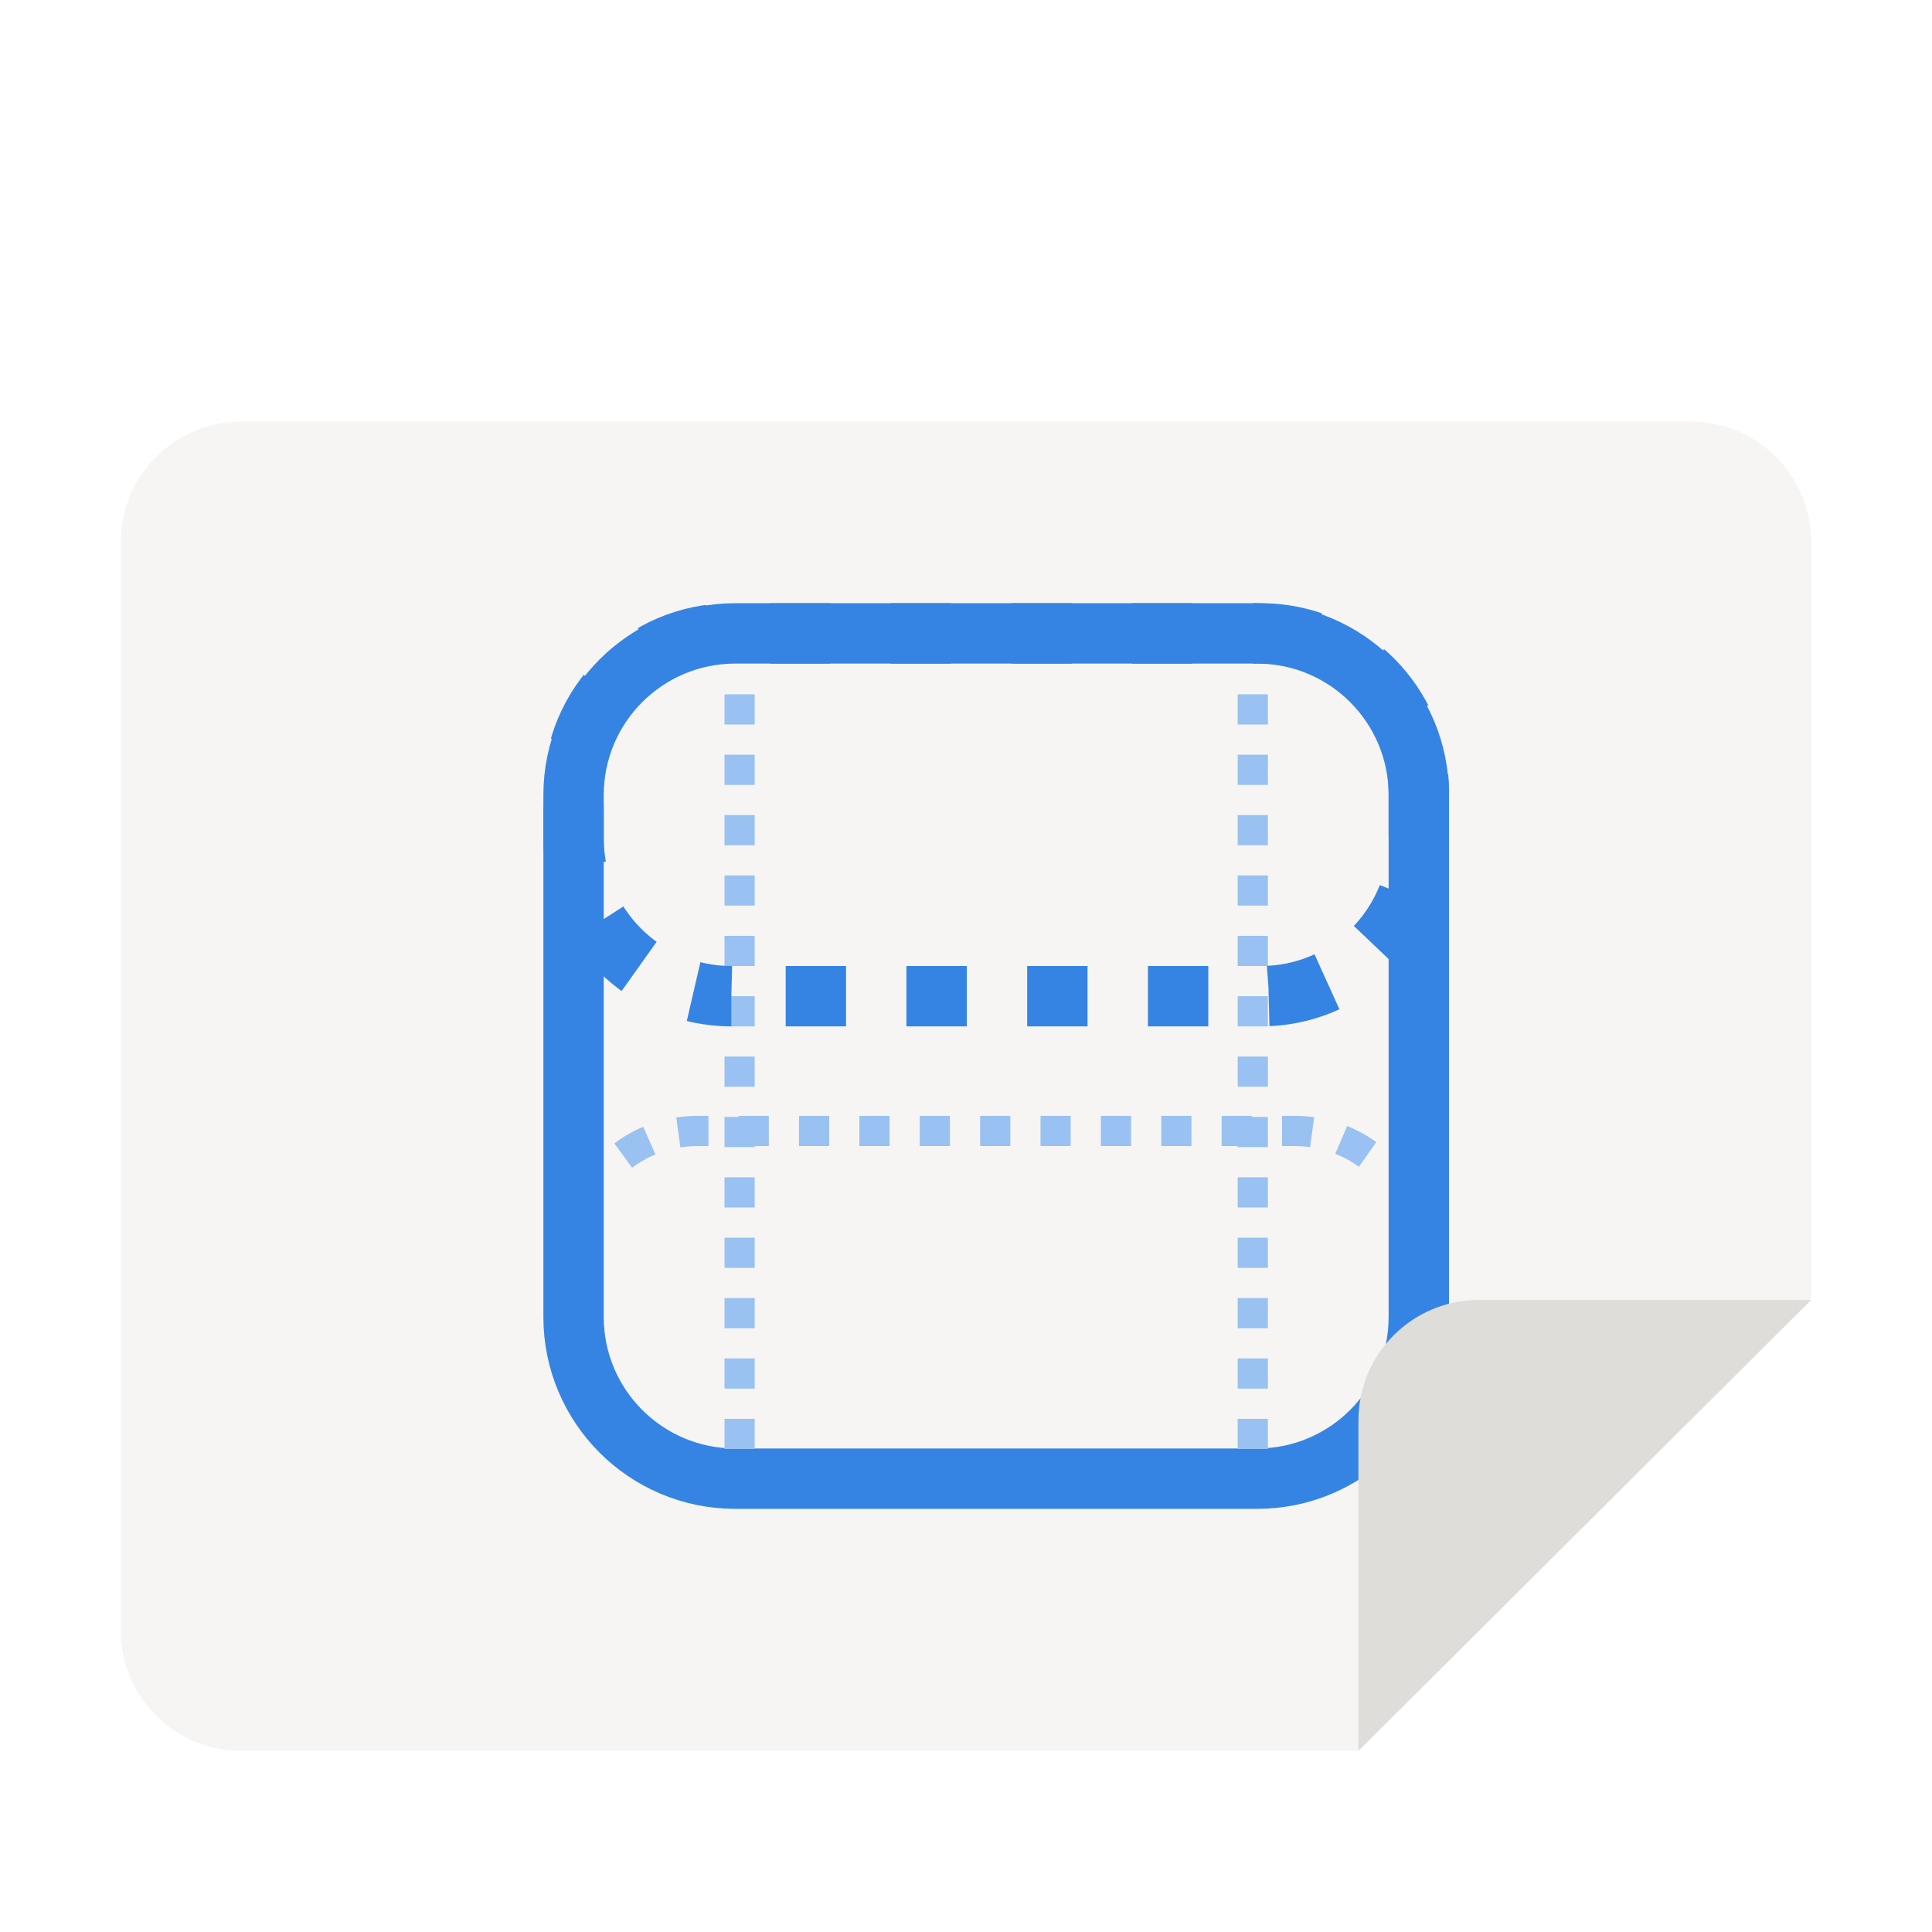
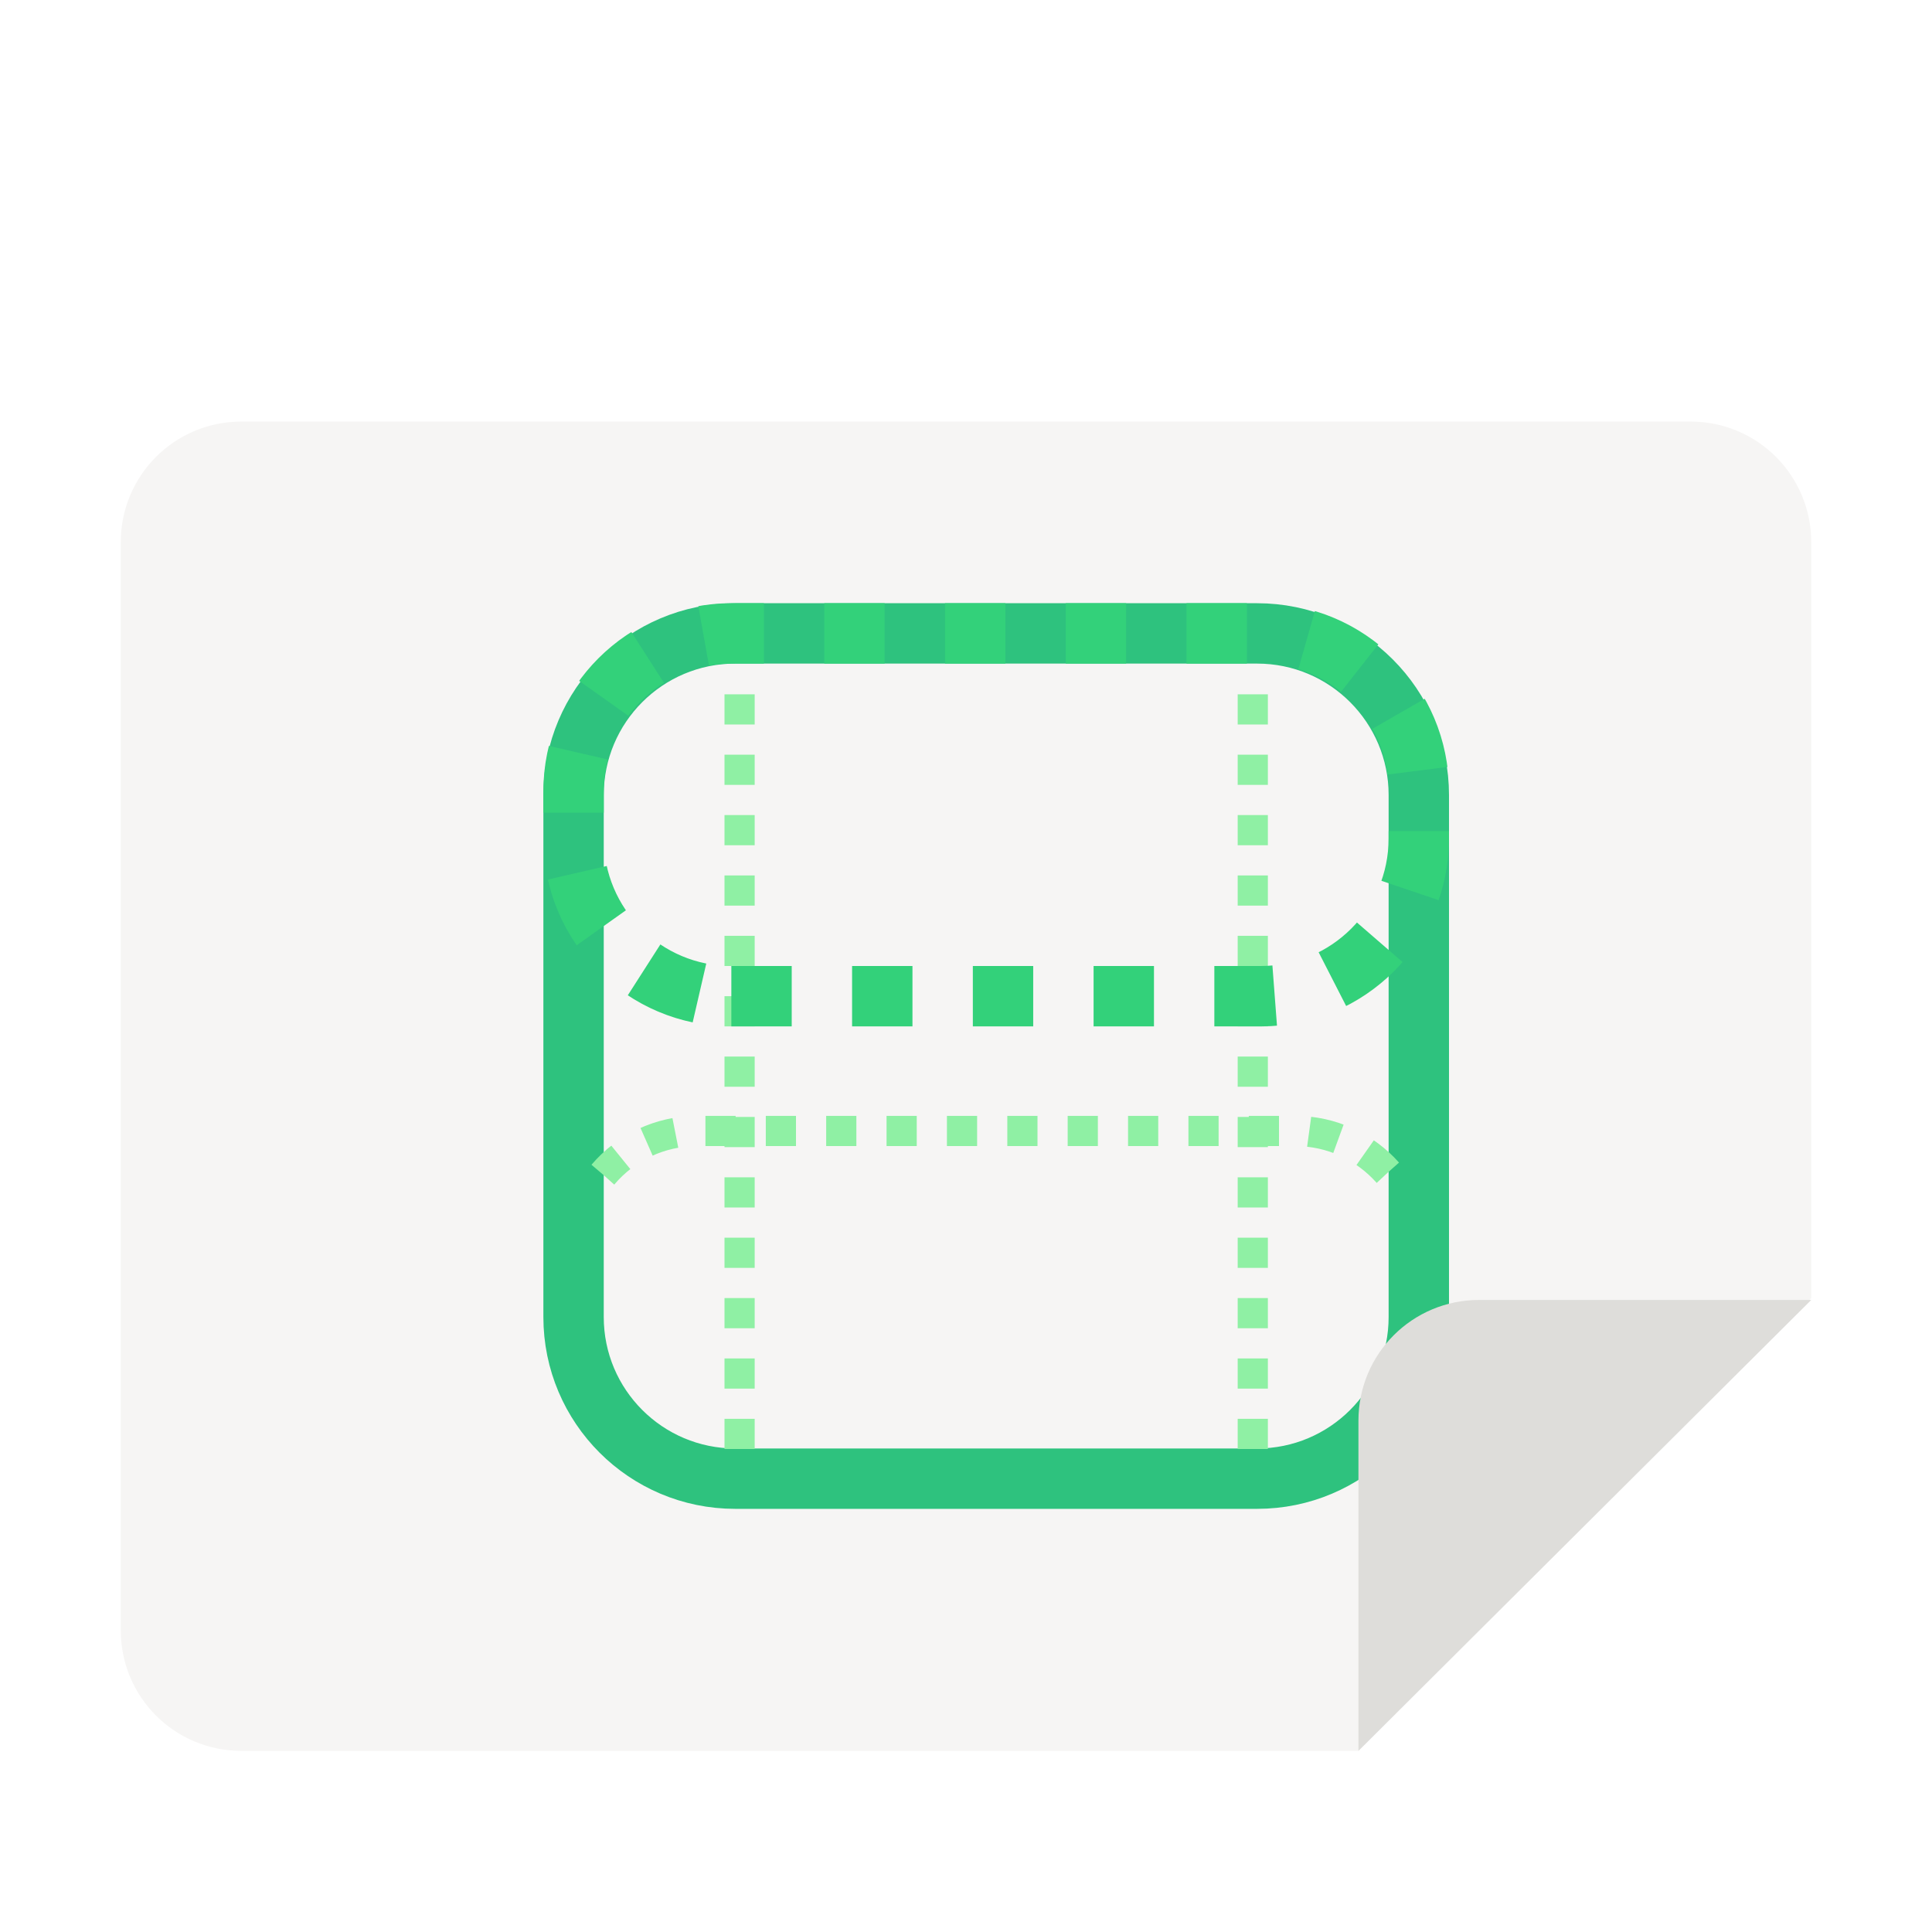
- <svg xmlns="http://www.w3.org/2000/svg" height="128px" viewBox="0 0 128 128" width="128px">
-   <path d="m 16 27.93 h 96 c 4.434 0 8 3.57 8 8 v 50.07 l -30 30 h -74 c -4.434 0 -8 -3.566 -8 -8 v -72.07 c 0 -4.43 3.566 -8 8 -8 z m 0 0" fill="#f6f5f4" />
-   <path d="m 32.668 -309.14 h 138.312 c 23.656 0 42.844 19.172 42.844 42.844 v 138.312 c 0 23.656 -19.188 42.844 -42.844 42.844 h -138.312 c -23.656 0 -42.844 -19.188 -42.844 -42.844 v -138.312 c 0 -23.672 19.188 -42.844 42.844 -42.844 z m 0 0" fill="none" stroke="#3584e4" stroke-linecap="round" stroke-width="16" transform="matrix(0.25 0 0 -0.25 40.5439 20.6799)" />
-   <path d="m 120 86.125 h -22 c -4.434 0 -8 3.57 -8 8 v 21.875 z m 0 0" fill="#deddda" />
-   <g fill="none">
-     <path d="m 83 46 v 51" stroke="#99c1f1" stroke-dasharray="2 2" stroke-width="2" />
-     <path d="m 49 46 v 51" stroke="#99c1f1" stroke-dasharray="2 2" stroke-width="2" />
-     <path d="m 31.637 -181.28 h 140.375 c 23.094 0 41.812 18.719 41.812 41.812 v 12.5 c 0 23.109 -18.719 41.828 -41.812 41.828 h -140.375 c -23.094 0 -41.812 -18.719 -41.812 -41.828 v -12.5 c 0 -23.094 18.719 -41.812 41.812 -41.812 z m 0 0" stroke="#3584e4" stroke-dasharray="16 16" stroke-dashoffset="17.6" stroke-width="16" transform="matrix(0.25 0 0 -0.25 40.5439 20.6799)" />
-     <path d="m 91.941 77.688 c -1.504 -1.691 -3.695 -2.758 -6.145 -2.758 h -39.594 c -2.512 0 -4.75 1.117 -6.254 2.887" stroke="#99c1f1" stroke-dasharray="2 2" stroke-dashoffset="2.2" stroke-width="2" />
-   </g>
+ <svg xmlns="http://www.w3.org/2000/svg" width="128" height="128" viewBox="0 0 128 128" fill="none">
+   <path d="M16 27.93H112C116.434 27.93 120 31.5 120 35.93V86L90 116H16C11.566 116 8 112.434 8 108V35.93C8 31.5 11.566 27.93 16 27.93Z" fill="#F6F5F4" />
+   <path d="M48.711 97.965H83.289C89.203 97.965 94 93.172 94 87.254V52.676C94 46.762 89.203 41.965 83.289 41.965H48.711C42.797 41.965 38 46.762 38 52.676V87.254C38 93.172 42.797 97.965 48.711 97.965Z" stroke="#2EC27E" stroke-width="4" stroke-linecap="round" />
+   <path d="M120 86.125H98C93.566 86.125 90 89.695 90 94.125V116L120 86.125Z" fill="#DEDDDA" />
+   <path d="M83 46V97" stroke="#8FF0A4" stroke-width="2" stroke-dasharray="2 2" />
+   <path d="M49 46V97" stroke="#8FF0A4" stroke-width="2" stroke-dasharray="2 2" />
+   <path d="M48.453 66H83.547C89.32 66 94 61.32 94 55.547V52.422C94 46.645 89.32 41.965 83.547 41.965H48.453C42.68 41.965 38 46.645 38 52.422V55.547C38 61.32 42.68 66 48.453 66Z" stroke="#33D17A" stroke-width="4" stroke-dasharray="4 4" />
+   <path d="M91.941 77.688C90.438 75.996 88.246 74.93 85.797 74.93H46.203C43.691 74.93 41.453 76.047 39.949 77.816" stroke="#8FF0A4" stroke-width="2" stroke-dasharray="2 2" />
</svg>
